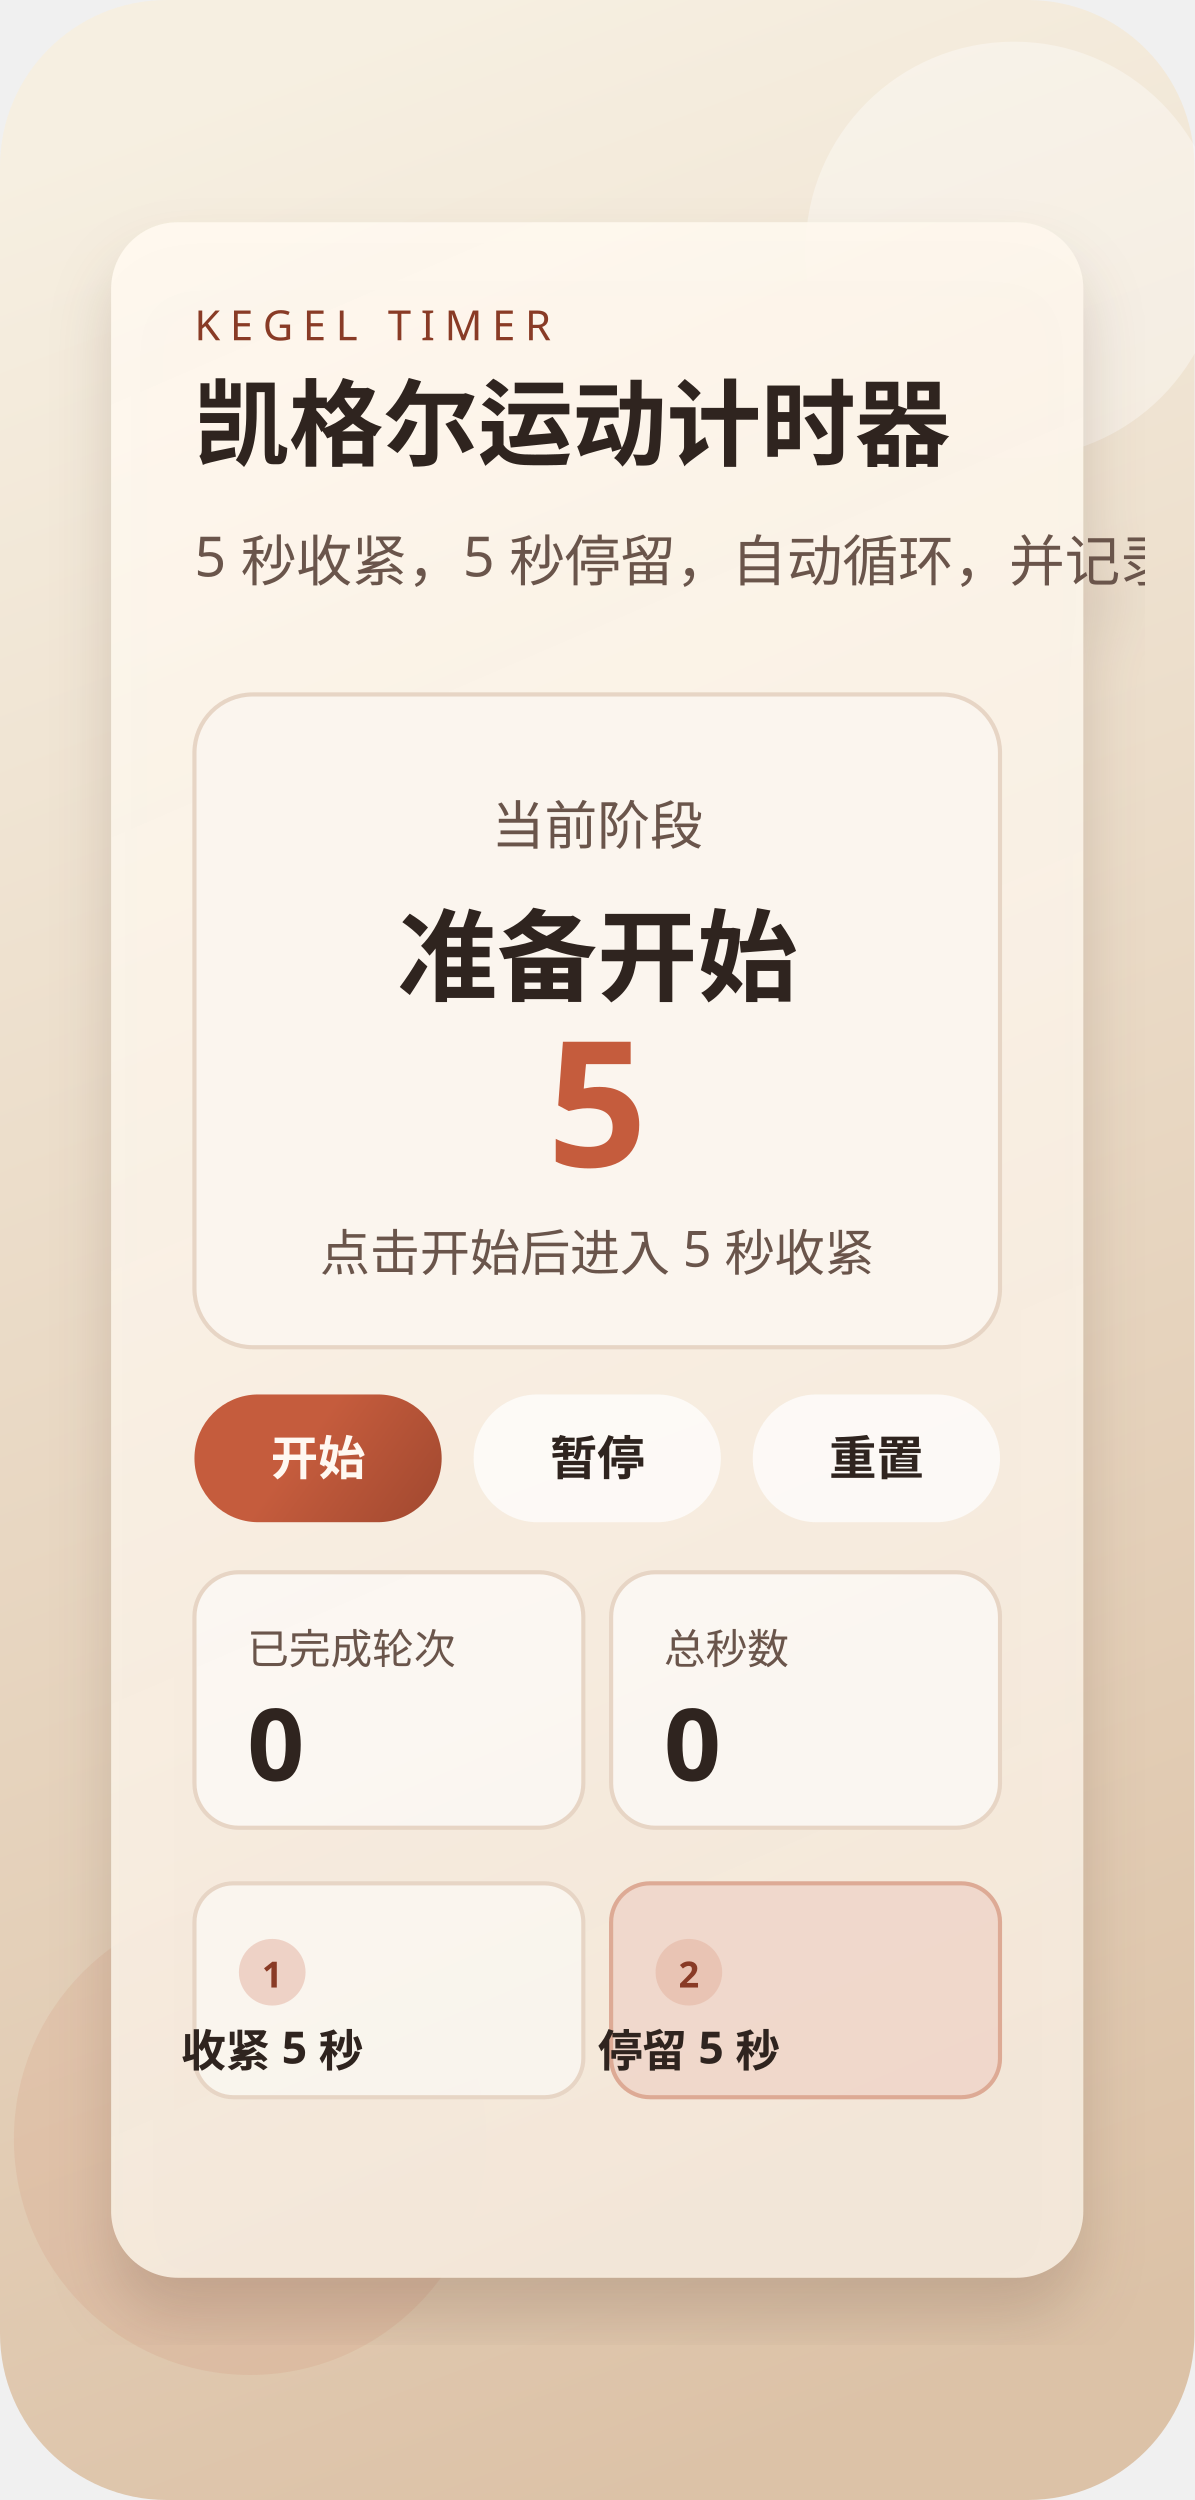
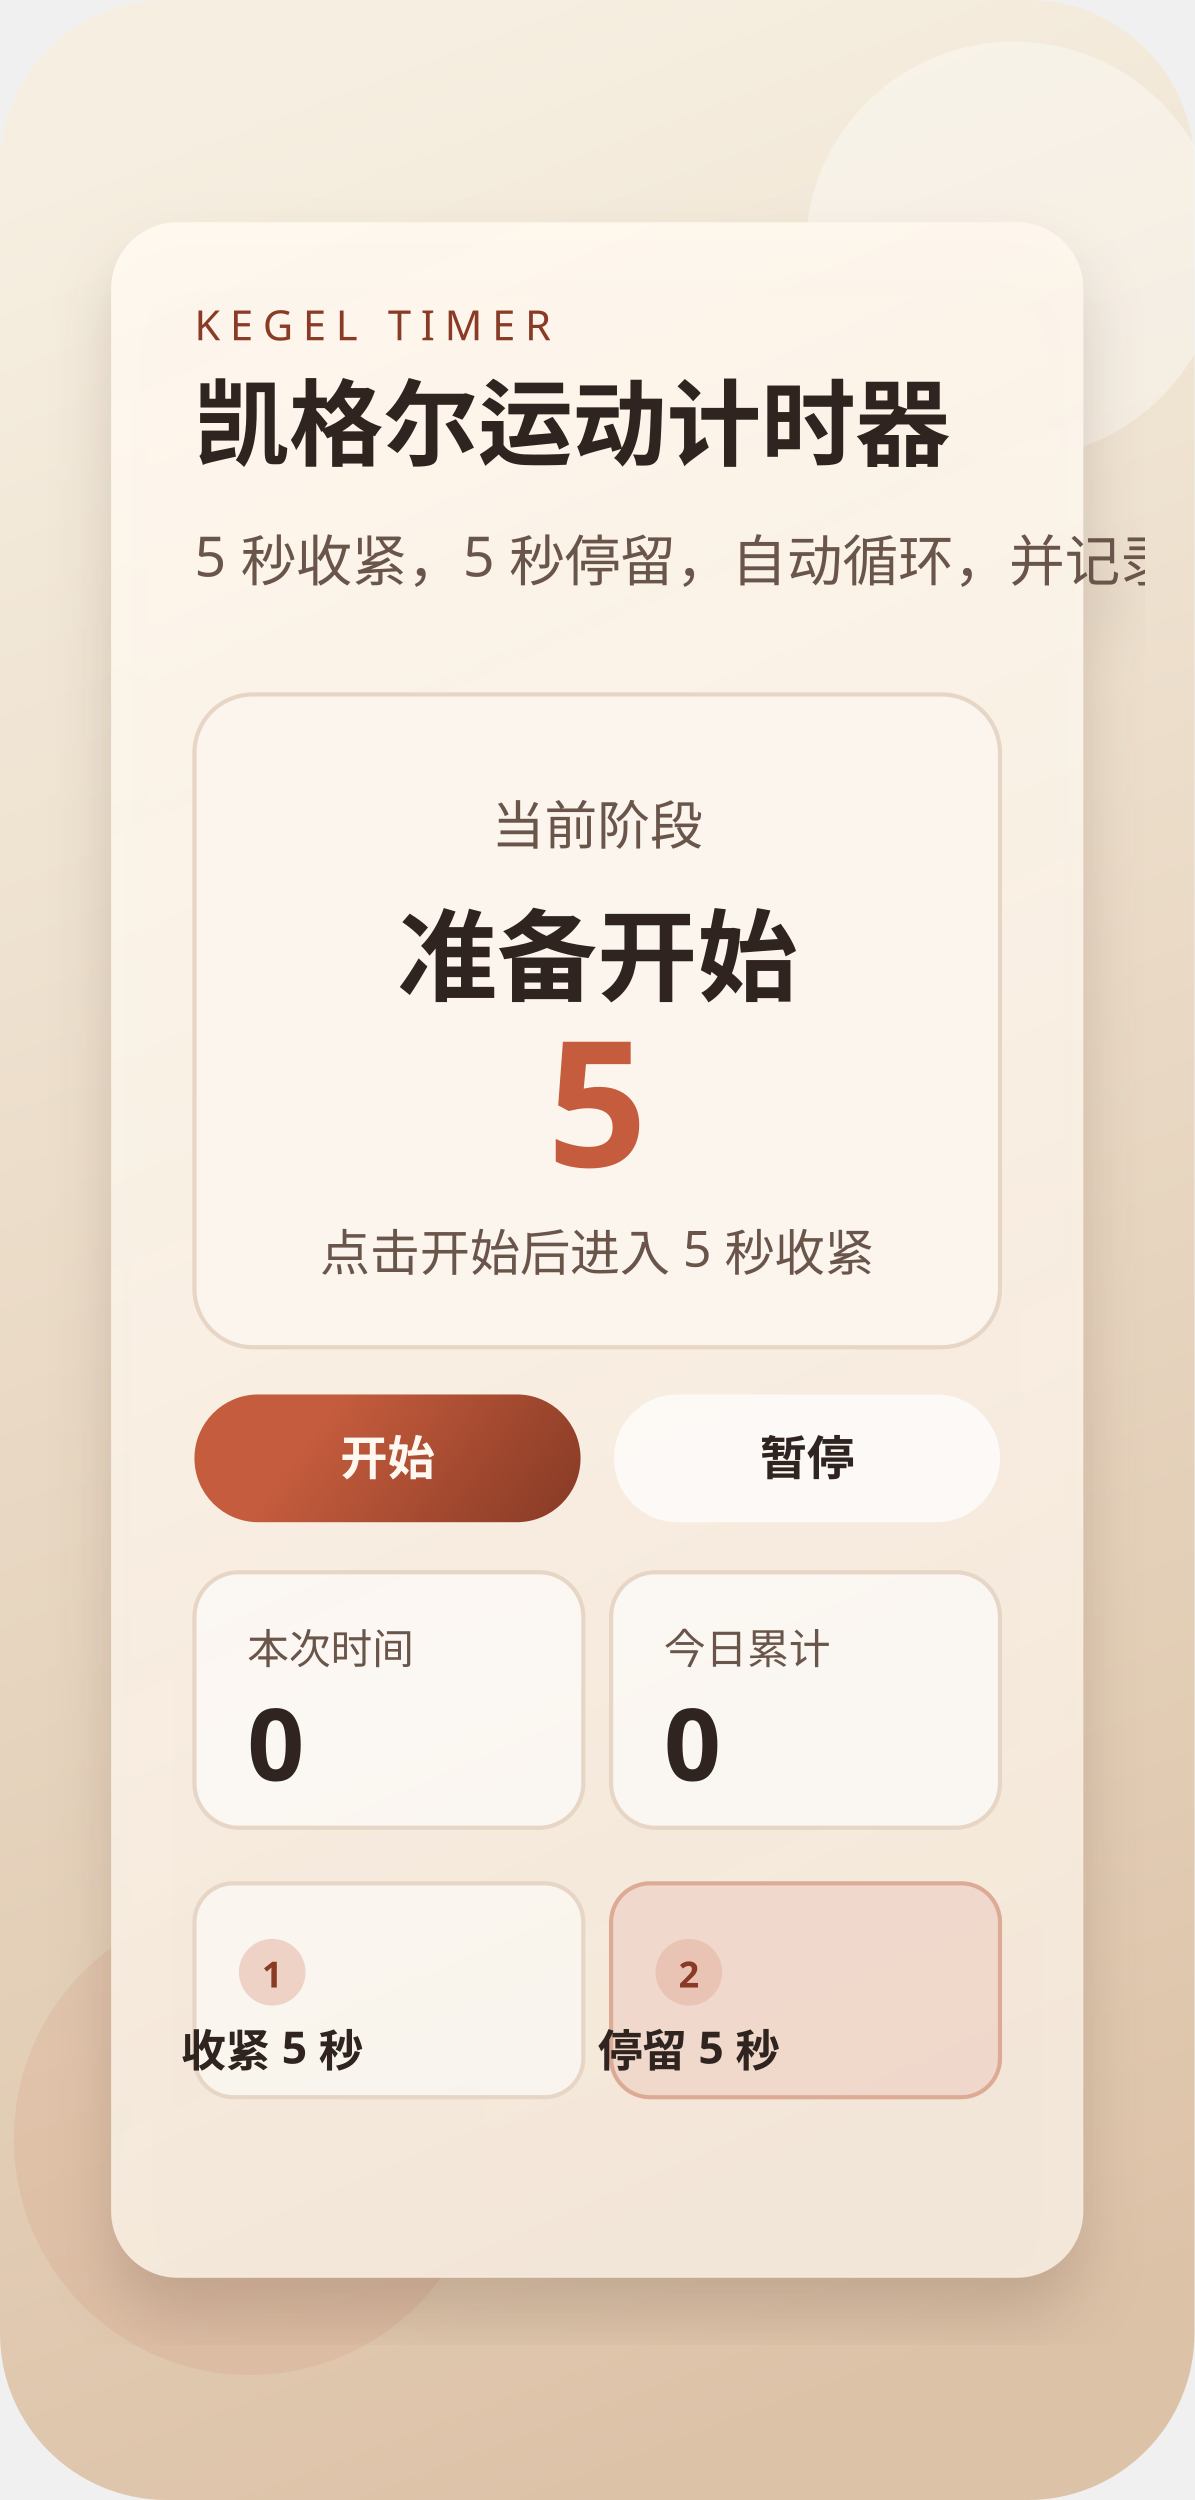
<svg xmlns="http://www.w3.org/2000/svg" width="860" height="1800" viewBox="0 0 860 1800" fill="none">
  <defs>
    <linearGradient id="bg" x1="120" y1="80" x2="730" y2="1700" gradientUnits="userSpaceOnUse">
      <stop stop-color="#F6EFE1" />
      <stop offset="1" stop-color="#DCC2A7" />
    </linearGradient>
    <linearGradient id="panel" x1="120" y1="180" x2="700" y2="1520" gradientUnits="userSpaceOnUse">
      <stop stop-color="#FFF9EF" stop-opacity="0.96" />
      <stop offset="1" stop-color="#F6EBDD" stop-opacity="0.94" />
    </linearGradient>
    <linearGradient id="primary" x1="270" y1="970" x2="420" y2="1080" gradientUnits="userSpaceOnUse">
      <stop stop-color="#C55C3D" />
      <stop offset="1" stop-color="#893B26" />
    </linearGradient>
    <filter id="shadow" x="36" y="118" width="788" height="1570" filterUnits="userSpaceOnUse" color-interpolation-filters="sRGB">
      <feFlood flood-opacity="0" result="BackgroundImageFix" />
      <feColorMatrix in="SourceAlpha" type="matrix" values="0 0 0 0 0 0 0 0 0 0 0 0 0 0 0 0 0 0 127 0" result="hardAlpha" />
      <feOffset dy="28" />
      <feGaussianBlur stdDeviation="22" />
      <feColorMatrix type="matrix" values="0 0 0 0 0.282 0 0 0 0 0.161 0 0 0 0 0.114 0 0 0 0.18 0" />
      <feBlend mode="normal" in2="BackgroundImageFix" result="effect1_dropShadow_1_1" />
      <feBlend mode="normal" in="SourceGraphic" in2="effect1_dropShadow_1_1" result="shape" />
    </filter>
  </defs>
  <rect width="860" height="1800" rx="120" fill="url(#bg)" />
  <circle cx="180" cy="1540" r="170" fill="#C55C3D" fill-opacity="0.10" />
  <circle cx="730" cy="180" r="150" fill="white" fill-opacity="0.36" />
  <g filter="url(#shadow)">
    <rect x="80" y="160" width="700" height="1480" rx="48" fill="url(#panel)" />
    <text x="140" y="245" fill="#893B26" font-size="30" font-family="Trebuchet MS, Segoe UI, sans-serif" letter-spacing="7">KEGEL TIMER</text>
    <text x="140" y="330" fill="#2F241F" font-size="68" font-weight="700" font-family="Georgia, Times New Roman, serif">凯格尔运动计时器</text>
-     <text x="140" y="415" fill="#6A554B" font-size="40" font-family="Trebuchet MS, Segoe UI, sans-serif">5 秒收紧，5 秒停留，自动循环，并记录完成轮次。</text>
+     <text x="140" y="415" fill="#6A554B" font-size="40" font-family="Trebuchet MS, Segoe UI, sans-serif">5 秒收紧，5 秒停留，自动循环，并记录练习时间。</text>
    <rect x="140" y="500" width="580" height="470" rx="42" fill="#FBF5EE" stroke="#E7D5C5" stroke-width="3" />
    <text x="430" y="608" text-anchor="middle" fill="#6A554B" font-size="38" font-family="Trebuchet MS, Segoe UI, sans-serif">当前阶段</text>
    <text x="430" y="715" text-anchor="middle" fill="#2F241F" font-size="72" font-weight="700" font-family="Georgia, Times New Roman, serif">准备开始</text>
    <text x="430" y="840" text-anchor="middle" fill="#C55C3D" font-size="126" font-weight="700" font-family="Trebuchet MS, Segoe UI, sans-serif">5</text>
    <text x="430" y="915" text-anchor="middle" fill="#6A554B" font-size="36" font-family="Trebuchet MS, Segoe UI, sans-serif">点击开始后进入 5 秒收紧</text>
-     <rect x="140" y="1004" width="178" height="92" rx="46" fill="url(#primary)" />
-     <rect x="341" y="1004" width="178" height="92" rx="46" fill="white" fill-opacity="0.72" />
-     <rect x="542" y="1004" width="178" height="92" rx="46" fill="white" fill-opacity="0.72" />
-     <text x="229" y="1062" text-anchor="middle" fill="#FFF8F1" font-size="34" font-weight="700" font-family="Trebuchet MS, Segoe UI, sans-serif">开始</text>
-     <text x="430" y="1062" text-anchor="middle" fill="#2F241F" font-size="34" font-weight="700" font-family="Trebuchet MS, Segoe UI, sans-serif">暂停</text>
-     <text x="631" y="1062" text-anchor="middle" fill="#2F241F" font-size="34" font-weight="700" font-family="Trebuchet MS, Segoe UI, sans-serif">重置</text>
+     <rect x="140" y="1004" width="278" height="92" rx="46" fill="url(#primary)" />
+     <rect x="442" y="1004" width="278" height="92" rx="46" fill="white" fill-opacity="0.72" />
+     <text x="279" y="1062" text-anchor="middle" fill="#FFF8F1" font-size="34" font-weight="700" font-family="Trebuchet MS, Segoe UI, sans-serif">开始</text>
+     <text x="581" y="1062" text-anchor="middle" fill="#2F241F" font-size="34" font-weight="700" font-family="Trebuchet MS, Segoe UI, sans-serif">暂停</text>
    <rect x="140" y="1132" width="280" height="184" rx="32" fill="white" fill-opacity="0.58" stroke="#E7D5C5" stroke-width="3" />
    <rect x="440" y="1132" width="280" height="184" rx="32" fill="white" fill-opacity="0.58" stroke="#E7D5C5" stroke-width="3" />
-     <text x="178" y="1198" fill="#6A554B" font-size="30" font-family="Trebuchet MS, Segoe UI, sans-serif">已完成轮次</text>
-     <text x="478" y="1198" fill="#6A554B" font-size="30" font-family="Trebuchet MS, Segoe UI, sans-serif">总秒数</text>
+     <text x="178" y="1198" fill="#6A554B" font-size="30" font-family="Trebuchet MS, Segoe UI, sans-serif">本次时间</text>
+     <text x="478" y="1198" fill="#6A554B" font-size="30" font-family="Trebuchet MS, Segoe UI, sans-serif">今日累计</text>
    <text x="178" y="1282" fill="#2F241F" font-size="72" font-weight="700" font-family="Trebuchet MS, Segoe UI, sans-serif">0</text>
    <text x="478" y="1282" fill="#2F241F" font-size="72" font-weight="700" font-family="Trebuchet MS, Segoe UI, sans-serif">0</text>
    <rect x="140" y="1356" width="280" height="154" rx="28" fill="white" fill-opacity="0.50" stroke="#E7D5C5" stroke-width="3" />
    <rect x="440" y="1356" width="280" height="154" rx="28" fill="#EED2C6" fill-opacity="0.75" stroke="#DDAA95" stroke-width="3" />
    <circle cx="196" cy="1420" r="24" fill="#EED2C6" />
    <circle cx="496" cy="1420" r="24" fill="#C55C3D" fill-opacity="0.16" />
    <text x="196" y="1431" text-anchor="middle" fill="#893B26" font-size="26" font-weight="700" font-family="Trebuchet MS, Segoe UI, sans-serif">1</text>
    <text x="496" y="1431" text-anchor="middle" fill="#893B26" font-size="26" font-weight="700" font-family="Trebuchet MS, Segoe UI, sans-serif">2</text>
    <text x="196" y="1488" text-anchor="middle" fill="#2F241F" font-size="32" font-weight="700" font-family="Trebuchet MS, Segoe UI, sans-serif">收紧 5 秒</text>
    <text x="496" y="1488" text-anchor="middle" fill="#2F241F" font-size="32" font-weight="700" font-family="Trebuchet MS, Segoe UI, sans-serif">停留 5 秒</text>
  </g>
</svg>
